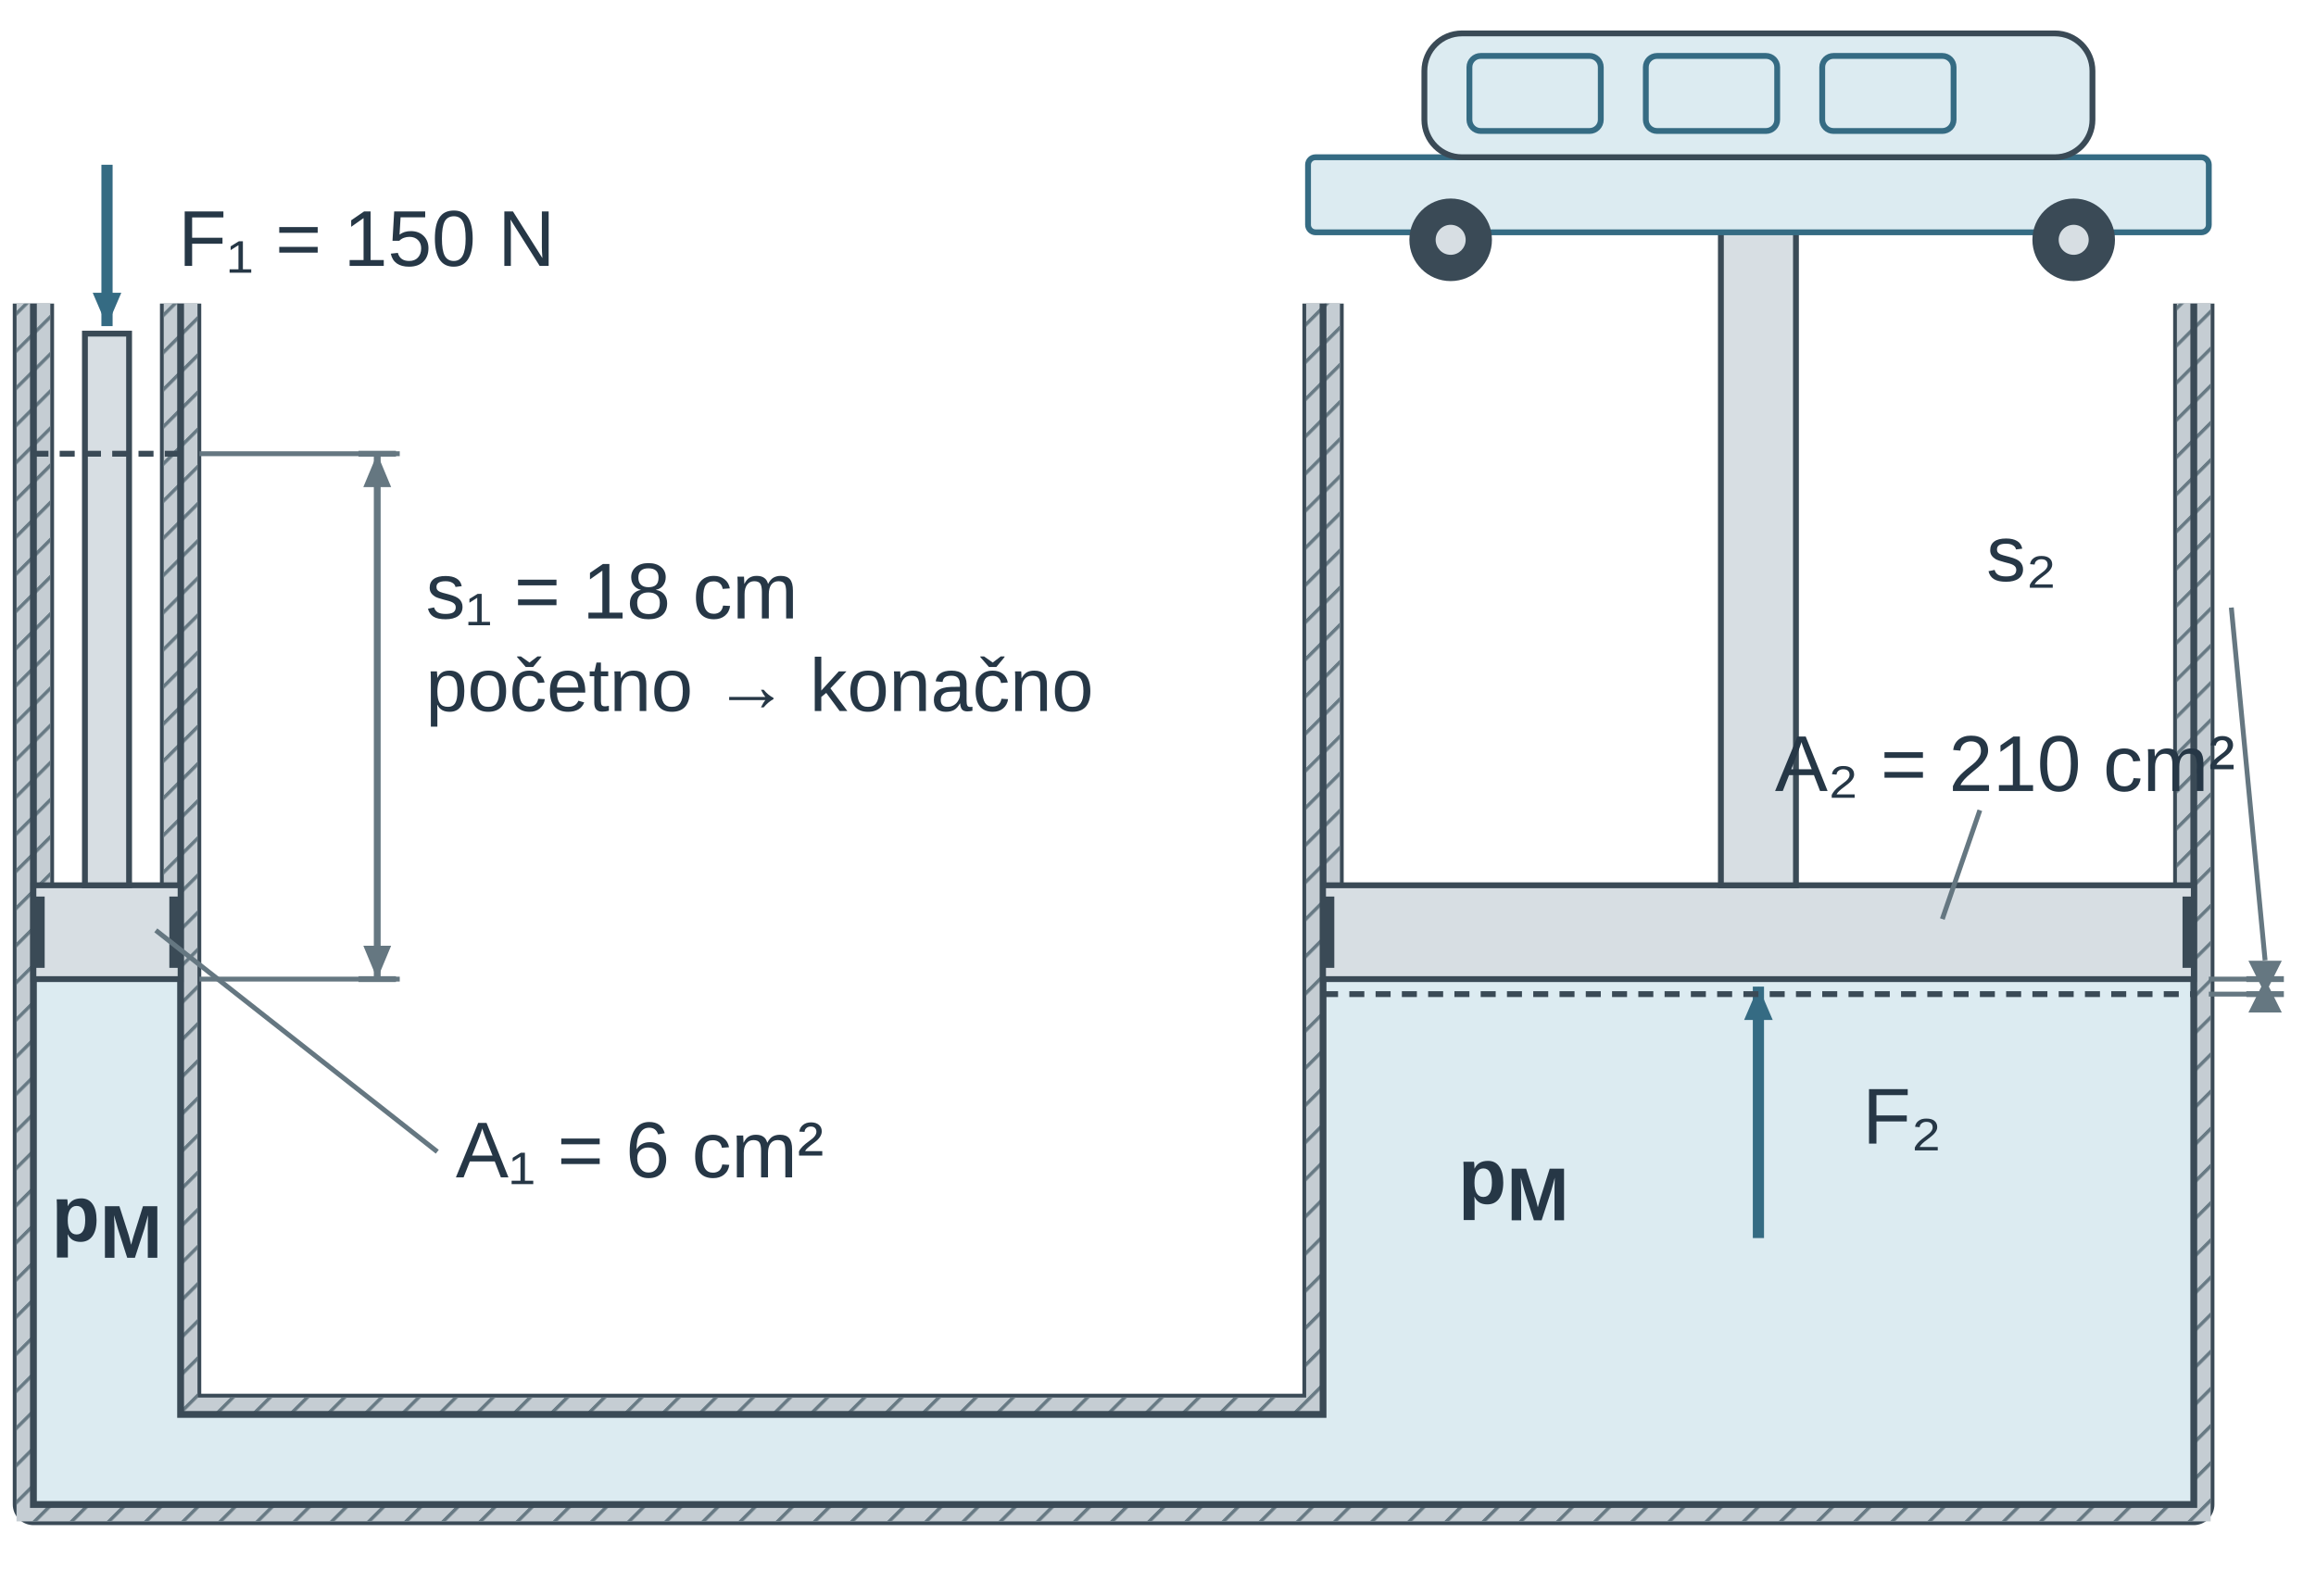
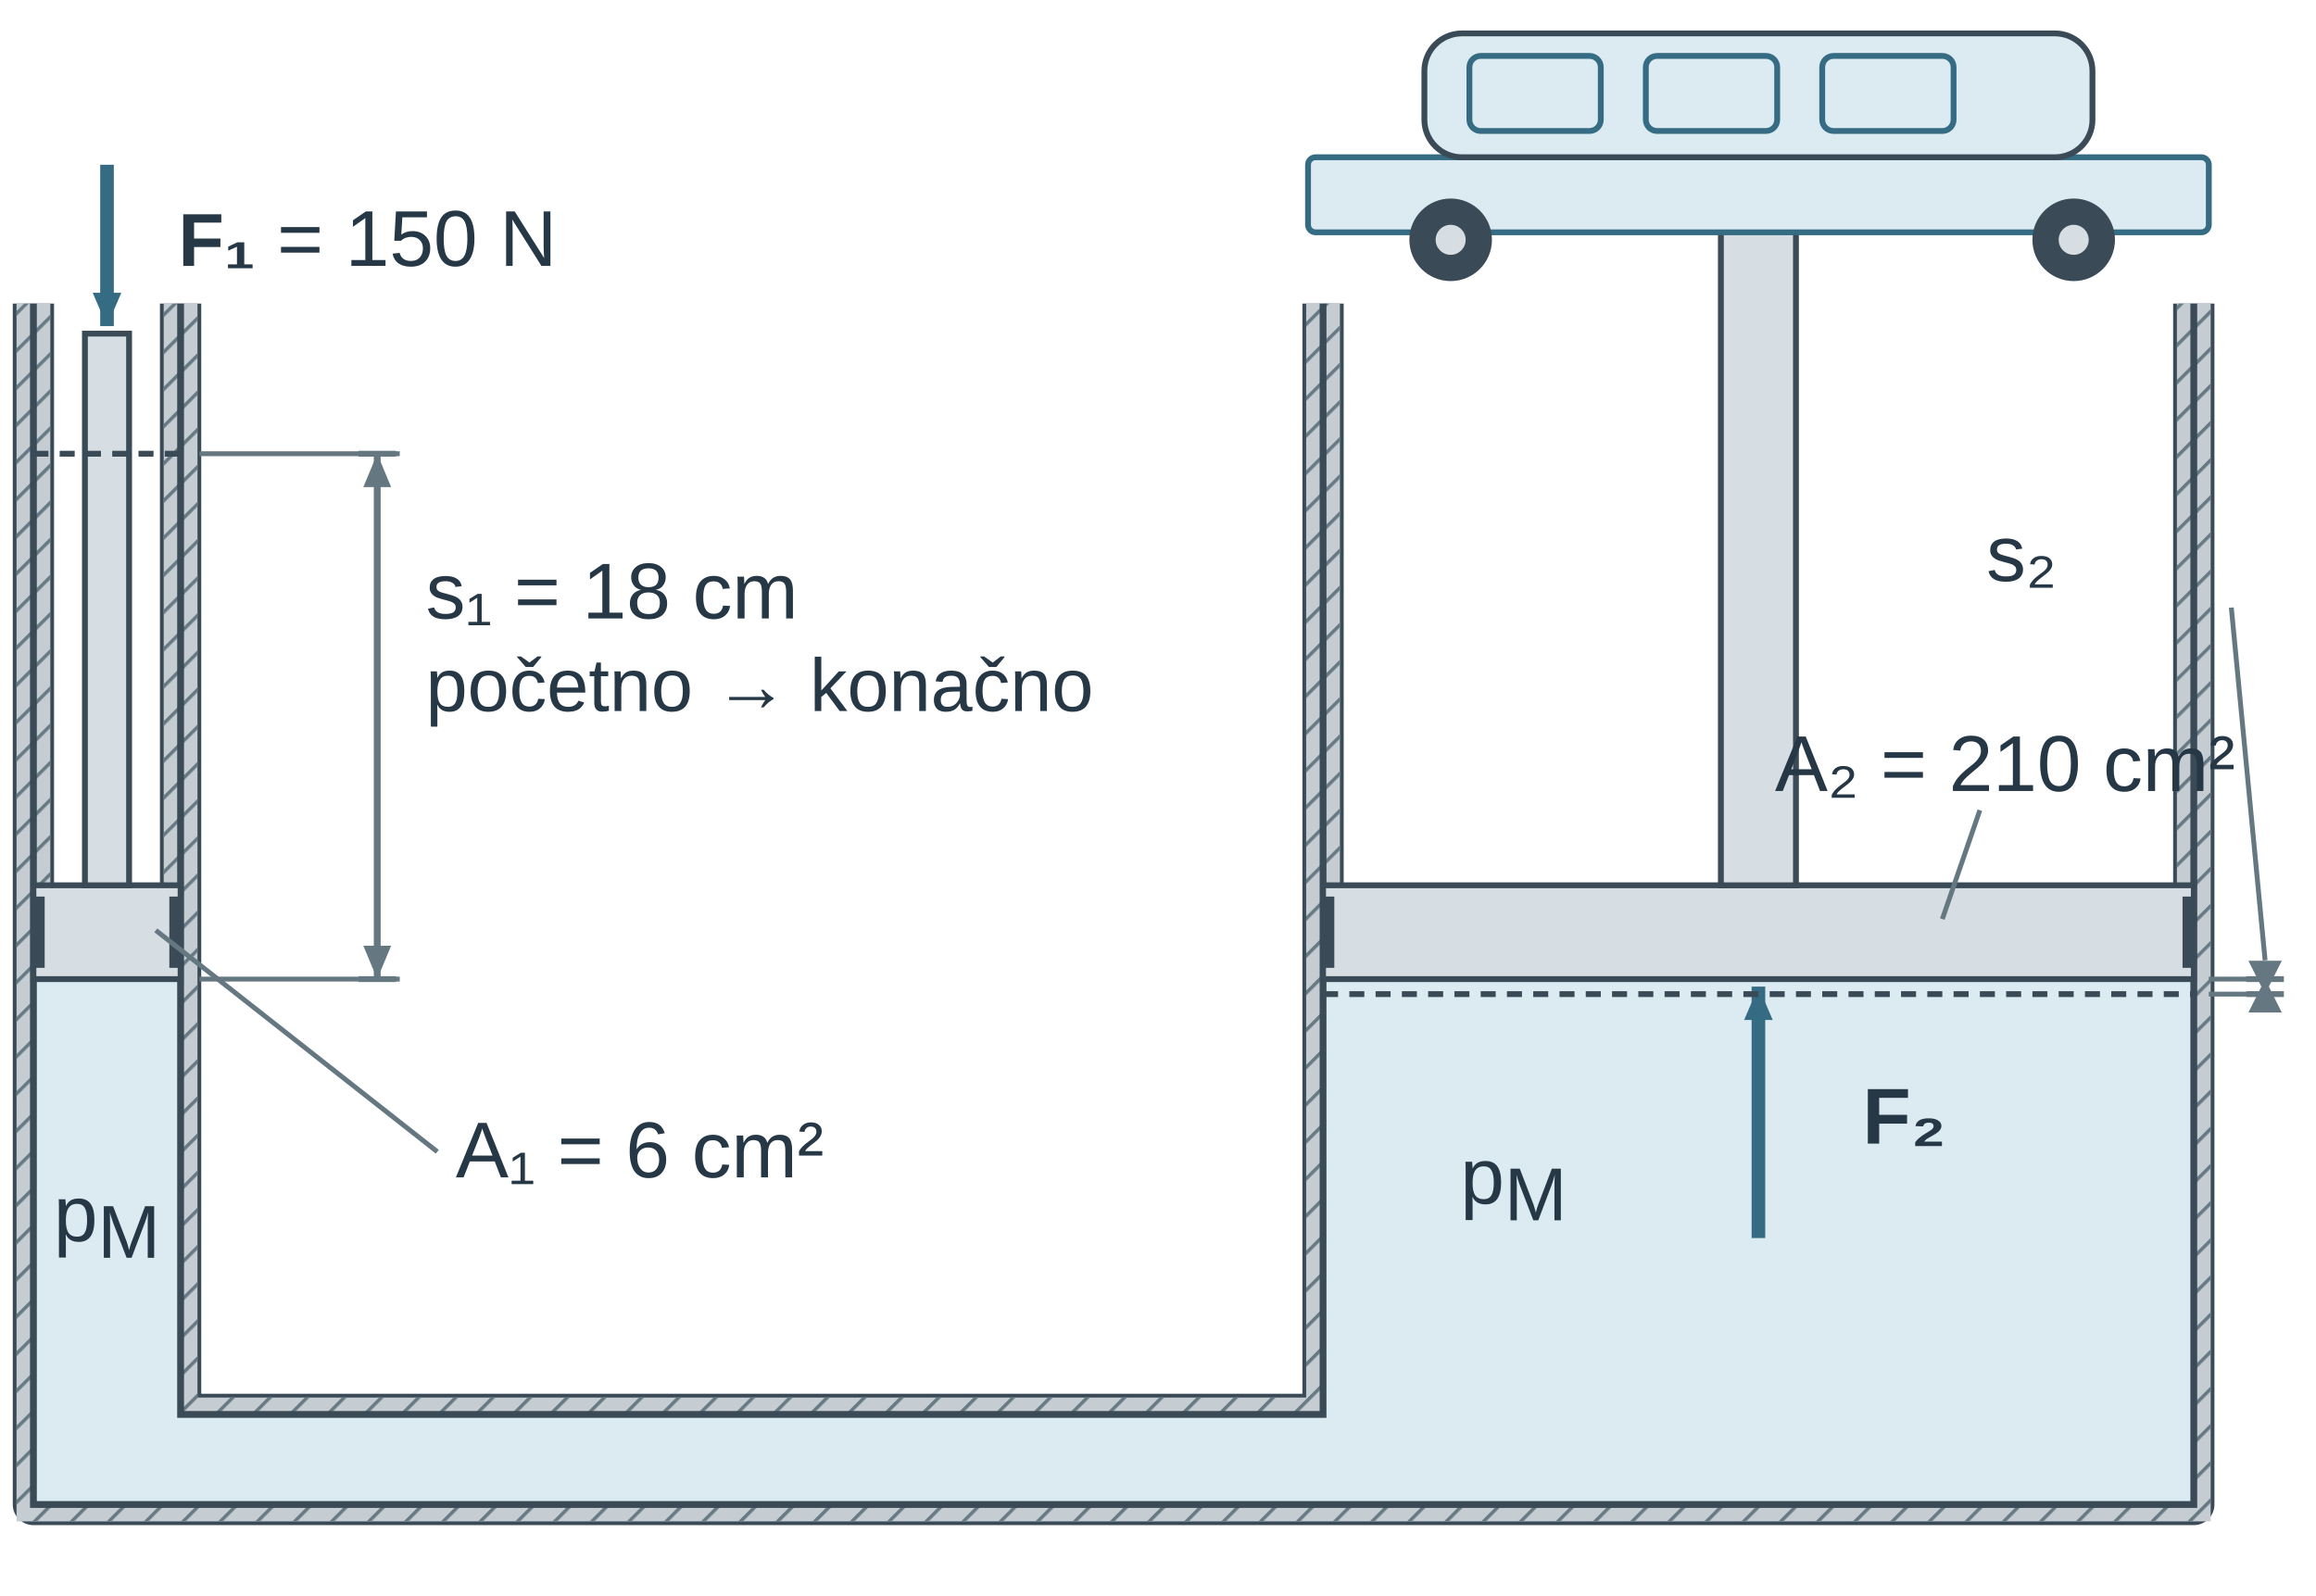
<svg xmlns="http://www.w3.org/2000/svg" width="277.682pt" height="191.307pt" viewBox="0 0 277.682 191.307" role="img">
  <defs>
    <pattern id="u01v2hd_hatch" width="7" height="7" patternUnits="userSpaceOnUse" patternTransform="rotate(45)">
      <line x1="0" y1="0" x2="0" y2="7" stroke="#657781" stroke-width="1.8" />
    </pattern>
    <marker id="u01v2hd_v" markerWidth="7" markerHeight="6" refX="7" refY="3" orient="auto">
      <path d="M0 0 L7 3 L0 6 Z" fill="#356b83" />
    </marker>
    <marker id="u01v2hd_dim" markerWidth="6" markerHeight="5" refX="6" refY="2.5" orient="auto-start-reverse">
      <path d="M0 0 L6 2.5 L0 5 Z" fill="#657781" />
    </marker>
    <marker id="u01v2hd_dimSmall" markerWidth="3" markerHeight="3" refX="3" refY="1.5" orient="auto-start-reverse">
      <path d="M0 0 L3 1.5 L0 3 Z" fill="#657781" />
    </marker>
    <marker id="u01v2hd_forceMarker" markerWidth="7" markerHeight="6" refX="7" refY="3" orient="auto">
      <path d="M0 0 L7 3 L0 6 Z" fill="#356b83" />
    </marker>
    <marker id="u01v2hd_pressureMarker" markerWidth="7" markerHeight="6" refX="7" refY="3" orient="auto">
      <path d="M0 0 L7 3 L0 6 Z" fill="#356b83" />
    </marker>
    <marker id="u01v2hd_reactionMarker" markerWidth="7" markerHeight="6" refX="7" refY="3" orient="auto">
      <path d="M0 0 L7 3 L0 6 Z" fill="#356b83" />
    </marker>
    <marker id="u01v2hd_axisMarker" markerWidth="7" markerHeight="6" refX="7" refY="3" orient="auto">
      <path d="M0 0 L7 3 L0 6 Z" fill="#3a4a56" />
    </marker>
+     <marker id="u01v2hd_vF" viewBox="0 0 7 6" markerWidth="5.75" markerHeight="4.93" refX="7" refY="3" orient="auto">
+       <path d="M0 0 L7 3 L0 6 Z" fill="#356b83" />
+     </marker>
+     <marker id="u01v2hd_vopen" viewBox="0 0 10 10" refX="9" refY="5" markerWidth="9" markerHeight="9" orient="auto-start-reverse">
+       <path d="M1,1 L9,5 L1,9" fill="none" stroke="#356b83" stroke-width="2" stroke-linecap="round" stroke-linejoin="round" />
+     </marker>
+     <marker id="u01v2hd_vP" viewBox="0 0 7 6" markerWidth="6" markerHeight="5.14" refX="7" refY="3" orient="auto">
+       <path d="M0 0 L7 3 L0 6 Z" fill="#356b83" />
+     </marker>
  </defs>
  <g font-family="Arial, Liberation Sans, sans-serif">
    <g transform="translate(-6.794 -6.794) scale(0.45)">
      <g transform="matrix(1 0 0 1 -36.392 -54)">
        <path d="M60.392 150 V470 H636.0 V150" fill="none" stroke="rgb(58, 74, 86)" stroke-width="11px" stroke-linecap="butt" stroke-linejoin="round" stroke-dasharray="none" fill-opacity="1" stroke-opacity="1" opacity="1" marker-start="none" marker-mid="none" marker-end="none" data-source-geometry="0" />
      </g>
    </g>
    <g transform="translate(-6.794 -6.794) scale(0.45)">
      <g transform="matrix(1 0 0 1 -36.392 -54)">
        <path d="M60.392 150 V470 H636.0 V150" fill="none" stroke="rgb(197, 205, 211)" stroke-width="9px" stroke-linecap="butt" stroke-linejoin="miter" stroke-dasharray="none" fill-opacity="1" stroke-opacity="1" opacity="1" marker-start="none" marker-mid="none" marker-end="none" data-source-geometry="1" />
      </g>
    </g>
    <g transform="translate(-6.794 -6.794) scale(0.45)">
      <g transform="matrix(1 0 0 1 -36.392 -54)">
        <path d="M60.392 150 V470 H636.0 V150" fill="none" stroke="url(#u01v2hd_hatch)" stroke-width="9px" stroke-linecap="butt" stroke-linejoin="miter" stroke-dasharray="none" fill-opacity="1" stroke-opacity="1" opacity="1" marker-start="none" marker-mid="none" marker-end="none" data-source-geometry="2" />
      </g>
    </g>
    <g transform="translate(-6.794 -6.794) scale(0.45)">
      <g transform="matrix(1 0 0 1 -36.392 -54)">
        <path d="M99.608 150 V446 H404.0 V150" fill="none" stroke="rgb(58, 74, 86)" stroke-width="11px" stroke-linecap="butt" stroke-linejoin="round" stroke-dasharray="none" fill-opacity="1" stroke-opacity="1" opacity="1" marker-start="none" marker-mid="none" marker-end="none" data-source-geometry="3" />
      </g>
    </g>
    <g transform="translate(-6.794 -6.794) scale(0.45)">
      <g transform="matrix(1 0 0 1 -36.392 -54)">
        <path d="M99.608 150 V446 H404.0 V150" fill="none" stroke="rgb(197, 205, 211)" stroke-width="9px" stroke-linecap="butt" stroke-linejoin="miter" stroke-dasharray="none" fill-opacity="1" stroke-opacity="1" opacity="1" marker-start="none" marker-mid="none" marker-end="none" data-source-geometry="4" />
      </g>
    </g>
    <g transform="translate(-6.794 -6.794) scale(0.45)">
      <g transform="matrix(1 0 0 1 -36.392 -54)">
        <path d="M99.608 150 V446 H404.0 V150" fill="none" stroke="url(#u01v2hd_hatch)" stroke-width="9px" stroke-linecap="butt" stroke-linejoin="miter" stroke-dasharray="none" fill-opacity="1" stroke-opacity="1" opacity="1" marker-start="none" marker-mid="none" marker-end="none" data-source-geometry="5" />
      </g>
    </g>
    <g transform="translate(-6.794 -6.794) scale(0.45)">
      <g transform="matrix(1 0 0 1 -36.392 -54)">
        <path d="M60.392 330 H99.608 V446 H404.0 V330 H636.0 V470 H60.392 Z" fill="rgb(220, 235, 241)" stroke="none" stroke-width="1.8px" stroke-linecap="butt" stroke-linejoin="miter" stroke-dasharray="none" fill-opacity="1" stroke-opacity="1" opacity="1" marker-start="none" marker-mid="none" marker-end="none" data-source-geometry="6" />
      </g>
    </g>
    <g transform="translate(-6.794 -6.794) scale(0.45)">
      <g transform="matrix(1 0 0 1 -36.392 -54)">
        <path d="M60.392 150 V470 H636.0 V150" fill="none" stroke="rgb(58, 74, 86)" stroke-width="1.816" stroke-linecap="butt" stroke-linejoin="miter" stroke-dasharray="none" fill-opacity="1" stroke-opacity="1" opacity="1" marker-start="none" marker-mid="none" marker-end="none" data-source-geometry="7" />
      </g>
    </g>
    <g transform="translate(-6.794 -6.794) scale(0.45)">
      <g transform="matrix(1 0 0 1 -36.392 -54)">
        <path d="M99.608 150 V446 H404.0 V150" fill="none" stroke="rgb(58, 74, 86)" stroke-width="1.816" stroke-linecap="butt" stroke-linejoin="miter" stroke-dasharray="none" fill-opacity="1" stroke-opacity="1" opacity="1" marker-start="none" marker-mid="none" marker-end="none" data-source-geometry="8" />
      </g>
    </g>
    <g transform="translate(-6.794 -6.794) scale(0.45)">
      <g transform="matrix(1 0 0 1 -36.392 -54)">
        <rect x="60.392" y="305" width="39.215" height="25" rx="0" fill="rgb(215, 222, 227)" stroke="rgb(58, 74, 86)" stroke-width="1.556" stroke-linecap="butt" stroke-linejoin="miter" stroke-dasharray="none" fill-opacity="1" stroke-opacity="1" opacity="1" marker-start="none" marker-mid="none" marker-end="none" data-source-geometry="9" />
      </g>
    </g>
    <g transform="translate(-6.794 -6.794) scale(0.45)">
      <g transform="matrix(1 0 0 1 -36.392 -54)">
        <rect x="74.118" y="158" width="11.765" height="147" rx="0" fill="rgb(215, 222, 227)" stroke="rgb(58, 74, 86)" stroke-width="1.556" stroke-linecap="butt" stroke-linejoin="miter" stroke-dasharray="none" fill-opacity="1" stroke-opacity="1" opacity="1" marker-start="none" marker-mid="none" marker-end="none" data-source-geometry="10" />
      </g>
    </g>
    <g transform="translate(-6.794 -6.794) scale(0.45)">
      <g transform="matrix(1 0 0 1 -36.392 -54)">
        <rect x="60.392" y="308" width="3" height="19" rx="0" fill="rgb(58, 74, 86)" stroke="none" stroke-width="1.2px" stroke-linecap="butt" stroke-linejoin="miter" stroke-dasharray="none" fill-opacity="1" stroke-opacity="1" opacity="1" marker-start="none" marker-mid="none" marker-end="none" data-source-geometry="11" />
      </g>
    </g>
    <g transform="translate(-6.794 -6.794) scale(0.45)">
      <g transform="matrix(1 0 0 1 -36.392 -54)">
        <rect x="96.608" y="308" width="3" height="19" rx="0" fill="rgb(58, 74, 86)" stroke="none" stroke-width="1.2px" stroke-linecap="butt" stroke-linejoin="miter" stroke-dasharray="none" fill-opacity="1" stroke-opacity="1" opacity="1" marker-start="none" marker-mid="none" marker-end="none" data-source-geometry="12" />
      </g>
    </g>
    <g transform="translate(-6.794 -6.794) scale(0.45)">
      <g transform="matrix(1 0 0 1 -36.392 -54)">
        <rect x="404.0" y="305" width="232" height="25" rx="0" fill="rgb(215, 222, 227)" stroke="rgb(58, 74, 86)" stroke-width="1.556" stroke-linecap="butt" stroke-linejoin="miter" stroke-dasharray="none" fill-opacity="1" stroke-opacity="1" opacity="1" marker-start="none" marker-mid="none" marker-end="none" data-source-geometry="13" />
      </g>
    </g>
    <g transform="translate(-6.794 -6.794) scale(0.45)">
      <g transform="matrix(1 0 0 1 -36.392 -54)">
        <rect x="510.0" y="130" width="20" height="175" rx="0" fill="rgb(215, 222, 227)" stroke="rgb(58, 74, 86)" stroke-width="1.556" stroke-linecap="butt" stroke-linejoin="miter" stroke-dasharray="none" fill-opacity="1" stroke-opacity="1" opacity="1" marker-start="none" marker-mid="none" marker-end="none" data-source-geometry="14" />
      </g>
    </g>
    <g transform="translate(-6.794 -6.794) scale(0.45)">
      <g transform="matrix(1 0 0 1 -36.392 -54)">
        <rect x="404.0" y="308" width="3" height="19" rx="0" fill="rgb(58, 74, 86)" stroke="none" stroke-width="1.2px" stroke-linecap="butt" stroke-linejoin="miter" stroke-dasharray="none" fill-opacity="1" stroke-opacity="1" opacity="1" marker-start="none" marker-mid="none" marker-end="none" data-source-geometry="15" />
      </g>
    </g>
    <g transform="translate(-6.794 -6.794) scale(0.45)">
      <g transform="matrix(1 0 0 1 -36.392 -54)">
        <rect x="633.0" y="308" width="3" height="19" rx="0" fill="rgb(58, 74, 86)" stroke="none" stroke-width="1.2px" stroke-linecap="butt" stroke-linejoin="miter" stroke-dasharray="none" fill-opacity="1" stroke-opacity="1" opacity="1" marker-start="none" marker-mid="none" marker-end="none" data-source-geometry="16" />
      </g>
    </g>
    <g transform="translate(-6.794 -6.794) scale(0.45)">
      <g transform="matrix(1 0 0 1 -36.392 -54)">
        <rect x="400" y="111" width="240" height="20" rx="2" fill="rgb(220, 235, 241)" stroke="rgb(53, 107, 131)" stroke-width="1.556" stroke-linecap="butt" stroke-linejoin="miter" stroke-dasharray="none" fill-opacity="1" stroke-opacity="1" opacity="1" marker-start="none" marker-mid="none" marker-end="none" data-source-geometry="17" />
      </g>
    </g>
    <g transform="translate(-6.794 -6.794) scale(0.45)">
      <g transform="matrix(1 0 0 1 -36.392 -54)">
        <rect x="431" y="78" width="178" height="33" rx="10" fill="rgb(220, 235, 241)" stroke="rgb(58, 74, 86)" stroke-width="1.556" stroke-linecap="butt" stroke-linejoin="miter" stroke-dasharray="none" fill-opacity="1" stroke-opacity="1" opacity="1" marker-start="none" marker-mid="none" marker-end="none" data-source-geometry="18" />
      </g>
    </g>
    <g transform="translate(-6.794 -6.794) scale(0.45)">
      <g transform="matrix(1 0 0 1 -36.392 -54)">
        <rect x="443" y="84" width="35" height="20" rx="3" fill="rgb(220, 235, 241)" stroke="rgb(53, 107, 131)" stroke-width="1.556" stroke-linecap="butt" stroke-linejoin="miter" stroke-dasharray="none" fill-opacity="1" stroke-opacity="1" opacity="1" marker-start="none" marker-mid="none" marker-end="none" data-source-geometry="19" />
      </g>
    </g>
    <g transform="translate(-6.794 -6.794) scale(0.45)">
      <g transform="matrix(1 0 0 1 -36.392 -54)">
        <rect x="490" y="84" width="35" height="20" rx="3" fill="rgb(220, 235, 241)" stroke="rgb(53, 107, 131)" stroke-width="1.556" stroke-linecap="butt" stroke-linejoin="miter" stroke-dasharray="none" fill-opacity="1" stroke-opacity="1" opacity="1" marker-start="none" marker-mid="none" marker-end="none" data-source-geometry="20" />
      </g>
    </g>
    <g transform="translate(-6.794 -6.794) scale(0.45)">
      <g transform="matrix(1 0 0 1 -36.392 -54)">
        <rect x="537" y="84" width="35" height="20" rx="3" fill="rgb(220, 235, 241)" stroke="rgb(53, 107, 131)" stroke-width="1.556" stroke-linecap="butt" stroke-linejoin="miter" stroke-dasharray="none" fill-opacity="1" stroke-opacity="1" opacity="1" marker-start="none" marker-mid="none" marker-end="none" data-source-geometry="21" />
      </g>
    </g>
    <g transform="translate(-6.794 -6.794) scale(0.45)">
      <g transform="matrix(1 0 0 1 -36.392 -54)">
        <circle cx="438" cy="133" r="11" fill="rgb(58, 74, 86)" stroke="none" stroke-width="1px" stroke-linecap="butt" stroke-linejoin="miter" stroke-dasharray="none" fill-opacity="1" stroke-opacity="1" opacity="1" marker-start="none" marker-mid="none" marker-end="none" data-source-geometry="22" />
      </g>
    </g>
    <g transform="translate(-6.794 -6.794) scale(0.45)">
      <g transform="matrix(1 0 0 1 -36.392 -54)">
        <circle cx="438" cy="133" r="4" fill="rgb(215, 222, 227)" stroke="none" stroke-width="1px" stroke-linecap="butt" stroke-linejoin="miter" stroke-dasharray="none" fill-opacity="1" stroke-opacity="1" opacity="1" marker-start="none" marker-mid="none" marker-end="none" data-source-geometry="23" />
      </g>
    </g>
    <g transform="translate(-6.794 -6.794) scale(0.45)">
      <g transform="matrix(1 0 0 1 -36.392 -54)">
        <circle cx="604" cy="133" r="11" fill="rgb(58, 74, 86)" stroke="none" stroke-width="1px" stroke-linecap="butt" stroke-linejoin="miter" stroke-dasharray="none" fill-opacity="1" stroke-opacity="1" opacity="1" marker-start="none" marker-mid="none" marker-end="none" data-source-geometry="24" />
      </g>
    </g>
    <g transform="translate(-6.794 -6.794) scale(0.45)">
      <g transform="matrix(1 0 0 1 -36.392 -54)">
        <circle cx="604" cy="133" r="4" fill="rgb(215, 222, 227)" stroke="none" stroke-width="1px" stroke-linecap="butt" stroke-linejoin="miter" stroke-dasharray="none" fill-opacity="1" stroke-opacity="1" opacity="1" marker-start="none" marker-mid="none" marker-end="none" data-source-geometry="25" />
      </g>
    </g>
    <defs>
-       <marker id="u01v2hd_forceMarker-print-0-26-marker-end" markerWidth="8.894" markerHeight="7.623" refX="7" refY="3" orient="auto" viewBox="0 0 7 6" markerUnits="userSpaceOnUse">
+       <marker id="u01v2hd_vF-print-0-26-marker-end" viewBox="0 0 7 6" markerWidth="8.894" markerHeight="7.625" refX="7" refY="3" orient="auto" markerUnits="userSpaceOnUse">
        <path d="M0 0 L7 3 L0 6 Z" fill="#356b83" />
      </marker>
    </defs>
    <g transform="translate(-6.794 -6.794) scale(0.45)">
      <g transform="matrix(1 0 0 1 -36.392 -54)">
-         <path d="M80 113 L80 156" fill="none" stroke="rgb(53, 107, 131)" stroke-width="2.983" marker-end="url(#u01v2hd_forceMarker-print-0-26-marker-end)" stroke-linecap="butt" stroke-linejoin="miter" stroke-dasharray="none" fill-opacity="1" stroke-opacity="1" opacity="1" marker-start="none" marker-mid="none" data-source-geometry="26" />
-       </g>
-     </g>
-     <defs>
-       <marker id="u01v2hd_reactionMarker-print-0-28-marker-end" markerWidth="8.894" markerHeight="7.623" refX="7" refY="3" orient="auto" viewBox="0 0 7 6" markerUnits="userSpaceOnUse">
+         <path d="M80 113 L80 156" fill="none" stroke="rgb(53, 107, 131)" stroke-width="3.632" marker-end="url(#u01v2hd_vF-print-0-26-marker-end)" data-mf1-vector="force" stroke-linecap="butt" stroke-linejoin="miter" stroke-dasharray="none" fill-opacity="1" stroke-opacity="1" opacity="1" marker-start="none" marker-mid="none" data-source-geometry="26" />
+       </g>
+     </g>
+     <defs>
+       <marker id="u01v2hd_vF-print-0-28-marker-end" viewBox="0 0 7 6" markerWidth="8.894" markerHeight="7.625" refX="7" refY="3" orient="auto" markerUnits="userSpaceOnUse">
        <path d="M0 0 L7 3 L0 6 Z" fill="#356b83" />
      </marker>
    </defs>
    <g transform="translate(-6.794 -6.794) scale(0.45)">
      <g transform="matrix(1 0 0 1 -36.392 -54)">
-         <path d="M520 399 L520 332" fill="none" stroke="rgb(53, 107, 131)" stroke-width="2.983" marker-end="url(#u01v2hd_reactionMarker-print-0-28-marker-end)" stroke-linecap="butt" stroke-linejoin="miter" stroke-dasharray="none" fill-opacity="1" stroke-opacity="1" opacity="1" marker-start="none" marker-mid="none" data-source-geometry="28" />
+         <path d="M520 399 L520 332" fill="none" stroke="rgb(53, 107, 131)" stroke-width="3.632" marker-end="url(#u01v2hd_vF-print-0-28-marker-end)" data-mf1-vector="force" stroke-linecap="butt" stroke-linejoin="miter" stroke-dasharray="none" fill-opacity="1" stroke-opacity="1" opacity="1" marker-start="none" marker-mid="none" data-source-geometry="28" />
      </g>
    </g>
    <g transform="translate(-6.794 -6.794) scale(0.45)">
      <g transform="matrix(1 0 0 1 -36.392 -54)">
        <line x1="168" y1="376" x2="93" y2="317" stroke="rgb(101, 119, 129)" stroke-width="1.297" fill="rgb(58, 74, 86)" stroke-linecap="butt" stroke-linejoin="miter" stroke-dasharray="none" fill-opacity="1" stroke-opacity="1" opacity="1" marker-start="none" marker-mid="none" marker-end="none" data-source-geometry="33" />
      </g>
    </g>
    <g transform="translate(-6.794 -6.794) scale(0.45)">
      <g transform="matrix(1 0 0 1 -36.392 -54)">
        <line x1="579" y1="285" x2="569" y2="314" stroke="rgb(101, 119, 129)" stroke-width="1.297" fill="rgb(58, 74, 86)" stroke-linecap="butt" stroke-linejoin="miter" stroke-dasharray="none" fill-opacity="1" stroke-opacity="1" opacity="1" marker-start="none" marker-mid="none" marker-end="none" data-source-geometry="35" />
      </g>
    </g>
    <g transform="translate(-6.794 -6.794) scale(0.45)">
      <g transform="matrix(1 0 0 1 -36.392 -54)">
        <line x1="60.392" y1="190" x2="99.608" y2="190" stroke="rgb(58, 74, 86)" stroke-width="1.556" stroke-dasharray="4px, 3px" fill="rgb(58, 74, 86)" stroke-linecap="butt" stroke-linejoin="miter" fill-opacity="1" stroke-opacity="1" opacity="1" marker-start="none" marker-mid="none" marker-end="none" data-source-geometry="36" />
      </g>
    </g>
    <g transform="translate(-6.794 -6.794) scale(0.45)">
      <g transform="matrix(1 0 0 1 -36.392 -54)">
        <line x1="404.0" y1="334" x2="636.0" y2="334" stroke="rgb(58, 74, 86)" stroke-width="1.556" stroke-dasharray="4px, 3px" fill="rgb(58, 74, 86)" stroke-linecap="butt" stroke-linejoin="miter" fill-opacity="1" stroke-opacity="1" opacity="1" marker-start="none" marker-mid="none" marker-end="none" data-source-geometry="37" />
      </g>
    </g>
    <g transform="translate(-6.794 -6.794) scale(0.45)">
      <g transform="matrix(1 0 0 1 -36.392 -54)">
        <line x1="147" y1="190" x2="157" y2="190" stroke="rgb(101, 119, 129)" stroke-width="1.556" fill="rgb(58, 74, 86)" stroke-linecap="butt" stroke-linejoin="miter" stroke-dasharray="none" fill-opacity="1" stroke-opacity="1" opacity="1" marker-start="none" marker-mid="none" marker-end="none" data-source-geometry="38" />
      </g>
    </g>
    <g transform="translate(-6.794 -6.794) scale(0.45)">
      <g transform="matrix(1 0 0 1 -36.392 -54)">
        <line x1="147" y1="330" x2="157" y2="330" stroke="rgb(101, 119, 129)" stroke-width="1.556" fill="rgb(58, 74, 86)" stroke-linecap="butt" stroke-linejoin="miter" stroke-dasharray="none" fill-opacity="1" stroke-opacity="1" opacity="1" marker-start="none" marker-mid="none" marker-end="none" data-source-geometry="39" />
      </g>
    </g>
    <defs>
      <marker id="u01v2hd_dim-print-0-40-marker-start" markerWidth="8.894" markerHeight="7.411" refX="6" refY="2.5" orient="auto-start-reverse" viewBox="0 0 6 5" markerUnits="userSpaceOnUse">
        <path d="M0 0 L6 2.5 L0 5 Z" fill="#657781" />
      </marker>
    </defs>
    <defs>
      <marker id="u01v2hd_dim-print-0-40-marker-end" markerWidth="8.894" markerHeight="7.411" refX="6" refY="2.5" orient="auto-start-reverse" viewBox="0 0 6 5" markerUnits="userSpaceOnUse">
        <path d="M0 0 L6 2.5 L0 5 Z" fill="#657781" />
      </marker>
    </defs>
    <g transform="translate(-6.794 -6.794) scale(0.45)">
      <g transform="matrix(1 0 0 1 -36.392 -54)">
-         <path d="M152 190 L152 330" fill="none" stroke="rgb(101, 119, 129)" stroke-width="1.816" marker-start="url(#u01v2hd_dim-print-0-40-marker-start)" marker-end="url(#u01v2hd_dim-print-0-40-marker-end)" stroke-linecap="butt" stroke-linejoin="miter" stroke-dasharray="none" fill-opacity="1" stroke-opacity="1" opacity="1" marker-mid="none" data-source-geometry="40" />
+         <path d="M152 190 L152 330" fill="none" stroke="rgb(101, 119, 129)" stroke-width="1.816" marker-start="url(#u01v2hd_dim-print-0-40-marker-start)" marker-end="url(#u01v2hd_dim-print-0-40-marker-end)" data-mf1-role="dimension" stroke-linecap="butt" stroke-linejoin="miter" stroke-dasharray="none" fill-opacity="1" stroke-opacity="1" opacity="1" marker-mid="none" data-source-geometry="40" />
      </g>
    </g>
    <g transform="translate(-6.794 -6.794) scale(0.45)">
      <g transform="matrix(1 0 0 1 -36.392 -54)">
        <line x1="104.608" y1="190" x2="158" y2="190" stroke="rgb(101, 119, 129)" stroke-width="1.297" fill="rgb(58, 74, 86)" stroke-linecap="butt" stroke-linejoin="miter" stroke-dasharray="none" fill-opacity="1" stroke-opacity="1" opacity="1" marker-start="none" marker-mid="none" marker-end="none" data-source-geometry="41" />
      </g>
    </g>
    <g transform="translate(-6.794 -6.794) scale(0.45)">
      <g transform="matrix(1 0 0 1 -36.392 -54)">
        <line x1="104.608" y1="330" x2="158" y2="330" stroke="rgb(101, 119, 129)" stroke-width="1.297" fill="rgb(58, 74, 86)" stroke-linecap="butt" stroke-linejoin="miter" stroke-dasharray="none" fill-opacity="1" stroke-opacity="1" opacity="1" marker-start="none" marker-mid="none" marker-end="none" data-source-geometry="42" />
      </g>
    </g>
    <g transform="translate(-6.794 -6.794) scale(0.45)">
      <g transform="matrix(1 0 0 1 -36.392 -54)">
        <line x1="650" y1="330" x2="660" y2="330" stroke="rgb(101, 119, 129)" stroke-width="1.556" fill="rgb(58, 74, 86)" stroke-linecap="butt" stroke-linejoin="miter" stroke-dasharray="none" fill-opacity="1" stroke-opacity="1" opacity="1" marker-start="none" marker-mid="none" marker-end="none" data-source-geometry="45" />
      </g>
    </g>
    <g transform="translate(-6.794 -6.794) scale(0.45)">
      <g transform="matrix(1 0 0 1 -36.392 -54)">
        <line x1="650" y1="334" x2="660" y2="334" stroke="rgb(101, 119, 129)" stroke-width="1.556" fill="rgb(58, 74, 86)" stroke-linecap="butt" stroke-linejoin="miter" stroke-dasharray="none" fill-opacity="1" stroke-opacity="1" opacity="1" marker-start="none" marker-mid="none" marker-end="none" data-source-geometry="46" />
      </g>
    </g>
    <defs>
      <marker id="u01v2hd_dimSmall-print-0-47-marker-start" markerWidth="8.894" markerHeight="8.894" refX="3" refY="1.5" orient="auto-start-reverse" viewBox="0 0 3 3" markerUnits="userSpaceOnUse">
        <path d="M0 0 L3 1.5 L0 3 Z" fill="#657781" />
      </marker>
    </defs>
    <defs>
      <marker id="u01v2hd_dimSmall-print-0-47-marker-end" markerWidth="8.894" markerHeight="8.894" refX="3" refY="1.5" orient="auto-start-reverse" viewBox="0 0 3 3" markerUnits="userSpaceOnUse">
        <path d="M0 0 L3 1.5 L0 3 Z" fill="#657781" />
      </marker>
    </defs>
    <g transform="translate(-6.794 -6.794) scale(0.45)">
      <g transform="matrix(1 0 0 1 -36.392 -54)">
-         <path d="M655 330 L655 334" fill="none" stroke="rgb(101, 119, 129)" stroke-width="1.816" marker-start="url(#u01v2hd_dimSmall-print-0-47-marker-start)" marker-end="url(#u01v2hd_dimSmall-print-0-47-marker-end)" stroke-linecap="butt" stroke-linejoin="miter" stroke-dasharray="none" fill-opacity="1" stroke-opacity="1" opacity="1" marker-mid="none" data-source-geometry="47" />
+         <path d="M655 330 L655 334" fill="none" stroke="rgb(101, 119, 129)" stroke-width="1.816" marker-start="url(#u01v2hd_dimSmall-print-0-47-marker-start)" marker-end="url(#u01v2hd_dimSmall-print-0-47-marker-end)" data-mf1-role="dimension" stroke-linecap="butt" stroke-linejoin="miter" stroke-dasharray="none" fill-opacity="1" stroke-opacity="1" opacity="1" marker-mid="none" data-source-geometry="47" />
      </g>
    </g>
    <g transform="translate(-6.794 -6.794) scale(0.45)">
      <g transform="matrix(1 0 0 1 -36.392 -54)">
        <line x1="640.0" y1="330" x2="658" y2="330" stroke="rgb(101, 119, 129)" stroke-width="1.297" fill="rgb(58, 74, 86)" stroke-linecap="butt" stroke-linejoin="miter" stroke-dasharray="none" fill-opacity="1" stroke-opacity="1" opacity="1" marker-start="none" marker-mid="none" marker-end="none" data-source-geometry="48" />
      </g>
    </g>
    <g transform="translate(-6.794 -6.794) scale(0.45)">
      <g transform="matrix(1 0 0 1 -36.392 -54)">
        <line x1="640.0" y1="334" x2="658" y2="334" stroke="rgb(101, 119, 129)" stroke-width="1.297" fill="rgb(58, 74, 86)" stroke-linecap="butt" stroke-linejoin="miter" stroke-dasharray="none" fill-opacity="1" stroke-opacity="1" opacity="1" marker-start="none" marker-mid="none" marker-end="none" data-source-geometry="49" />
      </g>
    </g>
    <g transform="translate(-6.794 -6.794) scale(0.45)">
      <g transform="matrix(1 0 0 1 -36.392 -54)">
        <line x1="646" y1="231" x2="655" y2="325" stroke="rgb(101, 119, 129)" stroke-width="1.297" fill="rgb(58, 74, 86)" stroke-linecap="butt" stroke-linejoin="miter" stroke-dasharray="none" fill-opacity="1" stroke-opacity="1" opacity="1" marker-start="none" marker-mid="none" marker-end="none" data-source-geometry="51" />
      </g>
    </g>
    <g transform="translate(21.364 31.885)">
-       <text data-source-text="1" x="0" y="0" text-anchor="start" font-size="9.5" font-weight="400" fill="rgb(38, 55, 70)">F₁ = 150 N</text>
+       <text data-source-text="1" x="0" y="0" text-anchor="start" font-size="9.5" font-weight="400" fill="rgb(38, 55, 70)">
+         <tspan font-size="9" font-weight="700" font-style="normal" fill="rgb(38, 55, 70)">F₁</tspan> = 150 N</text>
    </g>
    <g transform="translate(238.151 69.666)">
      <text data-source-text="9" x="0" y="0" text-anchor="start" font-size="9.5" font-weight="400" fill="rgb(38, 55, 70)">s₂</text>
    </g>
    <g transform="translate(51.049 74.163)">
      <text data-source-text="7" x="0" y="0" text-anchor="start" font-size="9.5" font-weight="400" fill="rgb(38, 55, 70)">s₁ = 18 cm</text>
    </g>
    <g transform="translate(51.049 85.259)">
      <text data-source-text="8" x="0" y="0" text-anchor="start" font-size="9" font-weight="400" fill="rgb(38, 55, 70)">početno → konačno</text>
    </g>
    <g transform="translate(240.399 94.852)">
      <text data-source-text="6" x="0" y="0" text-anchor="middle" font-size="9.5" font-weight="400" fill="rgb(38, 55, 70)">A₂ = 210 cm²</text>
    </g>
    <g transform="translate(223.308 137.13)">
-       <text data-source-text="2" x="0" y="0" text-anchor="start" font-size="9.5" font-weight="400" fill="rgb(38, 55, 70)">F₂</text>
+       <text data-source-text="2" x="0" y="0" text-anchor="start" font-size="9.5" font-weight="600" fill="rgb(38, 55, 70)">F₂</text>
    </g>
    <g transform="translate(54.647 141.178)">
      <text data-source-text="5" x="0" y="0" text-anchor="start" font-size="9.5" font-weight="400" fill="rgb(38, 55, 70)">A₁ = 6 cm²</text>
    </g>
    <g transform="translate(181.48 144.326)">
-       <text data-source-text="4" x="0" y="0" text-anchor="middle" font-size="9.5" font-weight="600" fill="rgb(38, 55, 70)">p<tspan font-size="9" font-weight="700" font-style="normal" fill="rgb(38, 55, 70)" baseline-shift="-2">M</tspan>
+       <text data-source-text="4" x="0" y="0" text-anchor="middle" font-size="9.5" font-weight="400" fill="rgb(38, 55, 70)">p<tspan font-size="9" font-weight="400" font-style="normal" fill="rgb(38, 55, 70)" baseline-shift="-2">M</tspan>
      </text>
    </g>
    <g transform="translate(12.819 148.824)">
-       <text data-source-text="3" x="0" y="0" text-anchor="middle" font-size="9.5" font-weight="600" fill="rgb(38, 55, 70)">p<tspan font-size="9" font-weight="700" font-style="normal" fill="rgb(38, 55, 70)" baseline-shift="-2">M</tspan>
+       <text data-source-text="3" x="0" y="0" text-anchor="middle" font-size="9.5" font-weight="400" fill="rgb(38, 55, 70)">p<tspan font-size="9" font-weight="400" font-style="normal" fill="rgb(38, 55, 70)" baseline-shift="-2">M</tspan>
      </text>
    </g>
  </g>
</svg>
